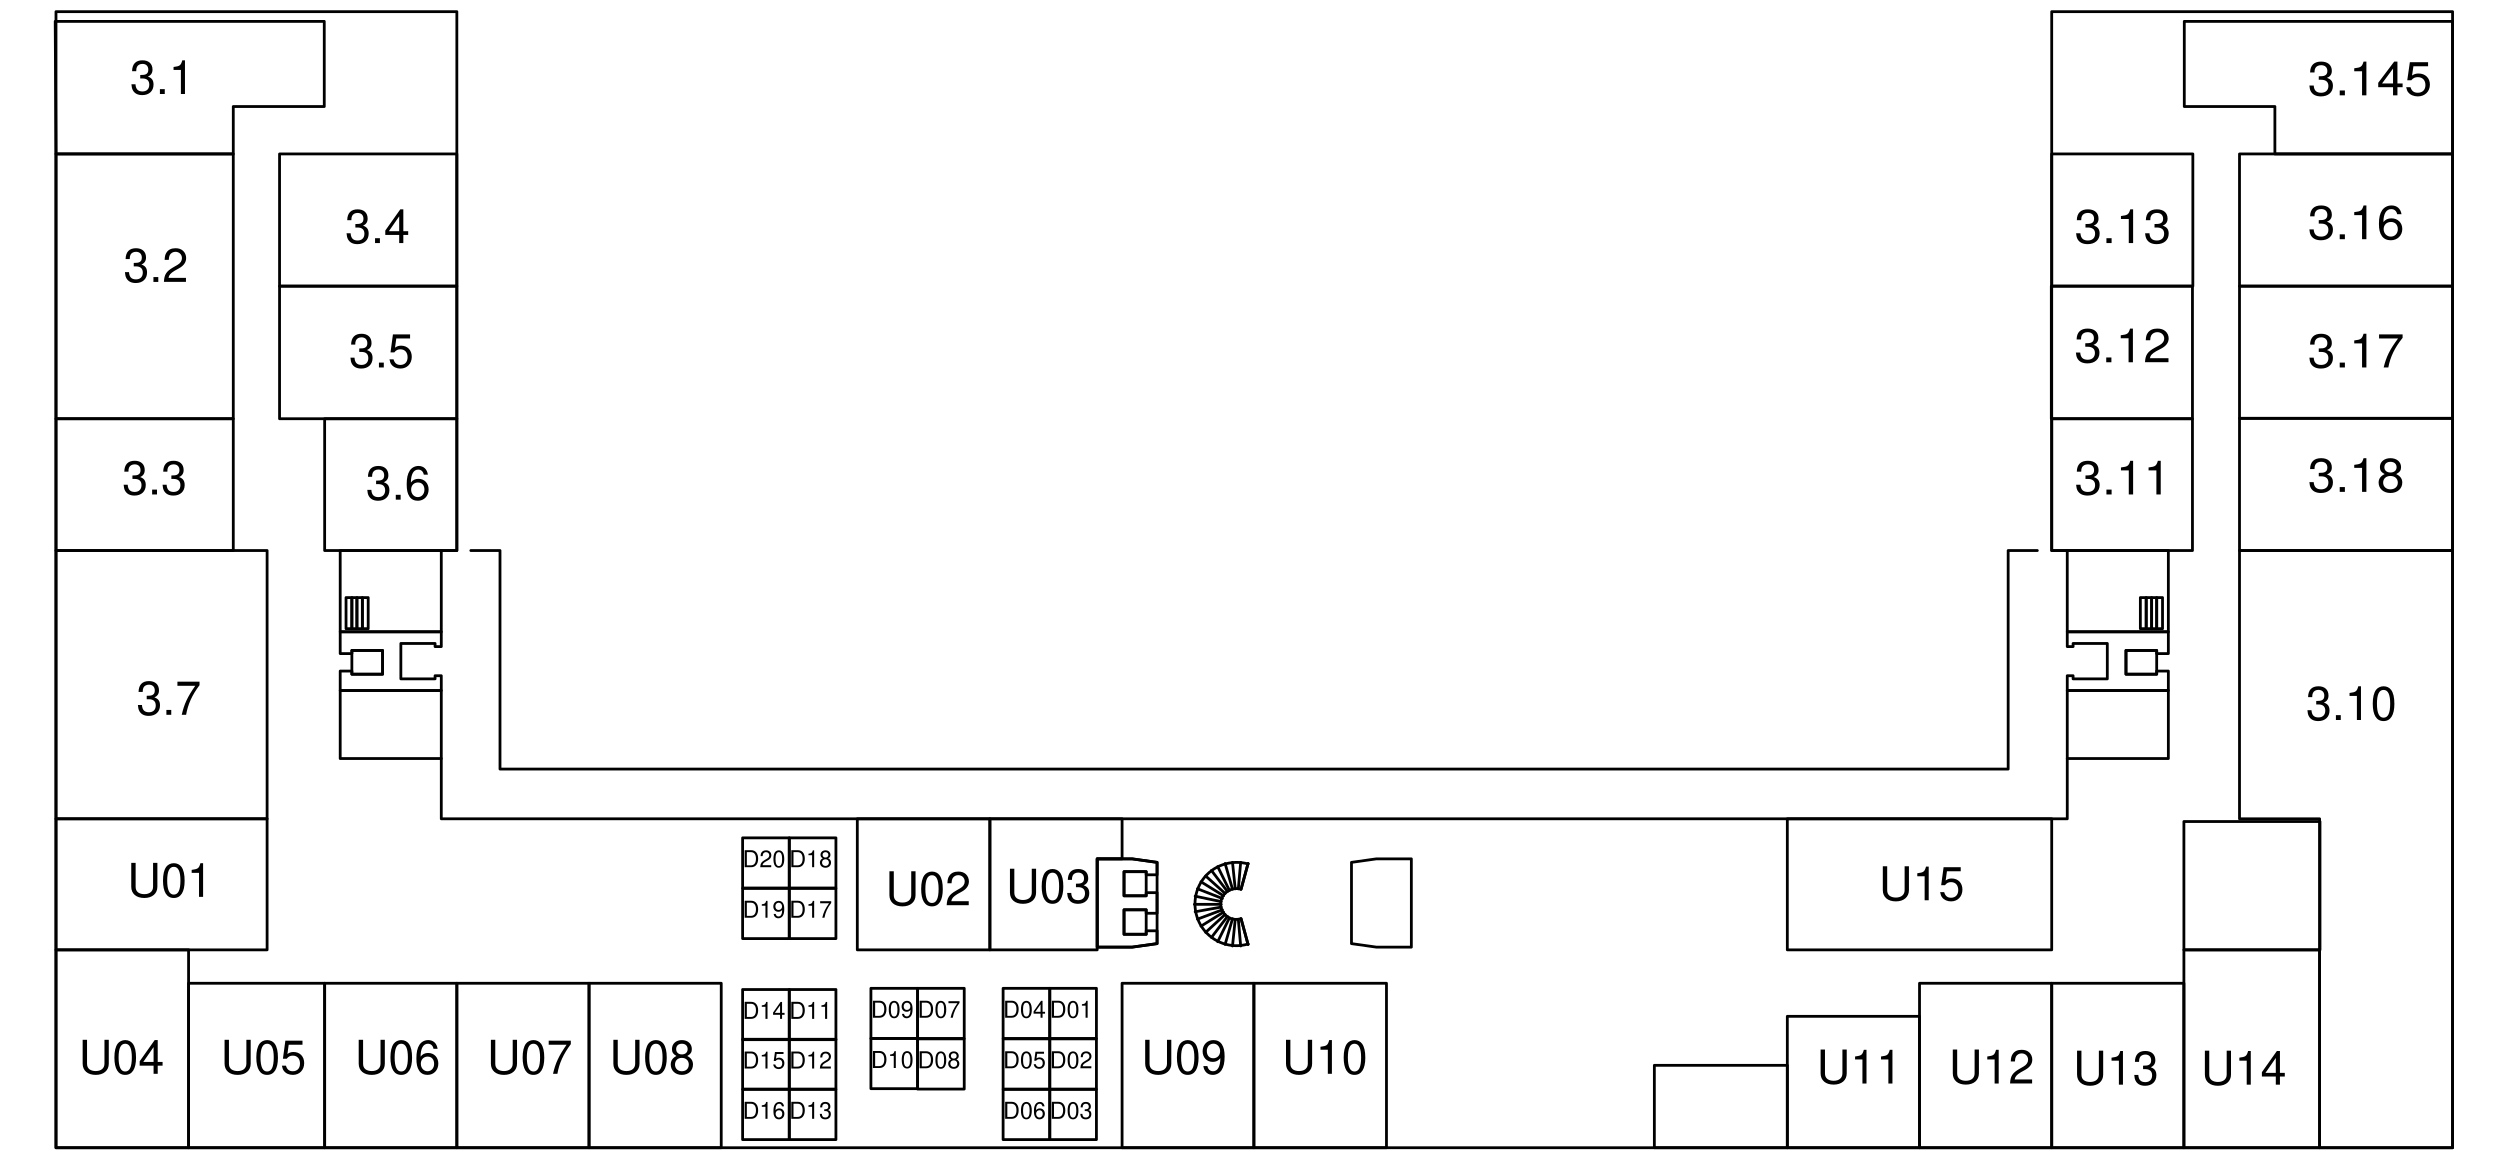
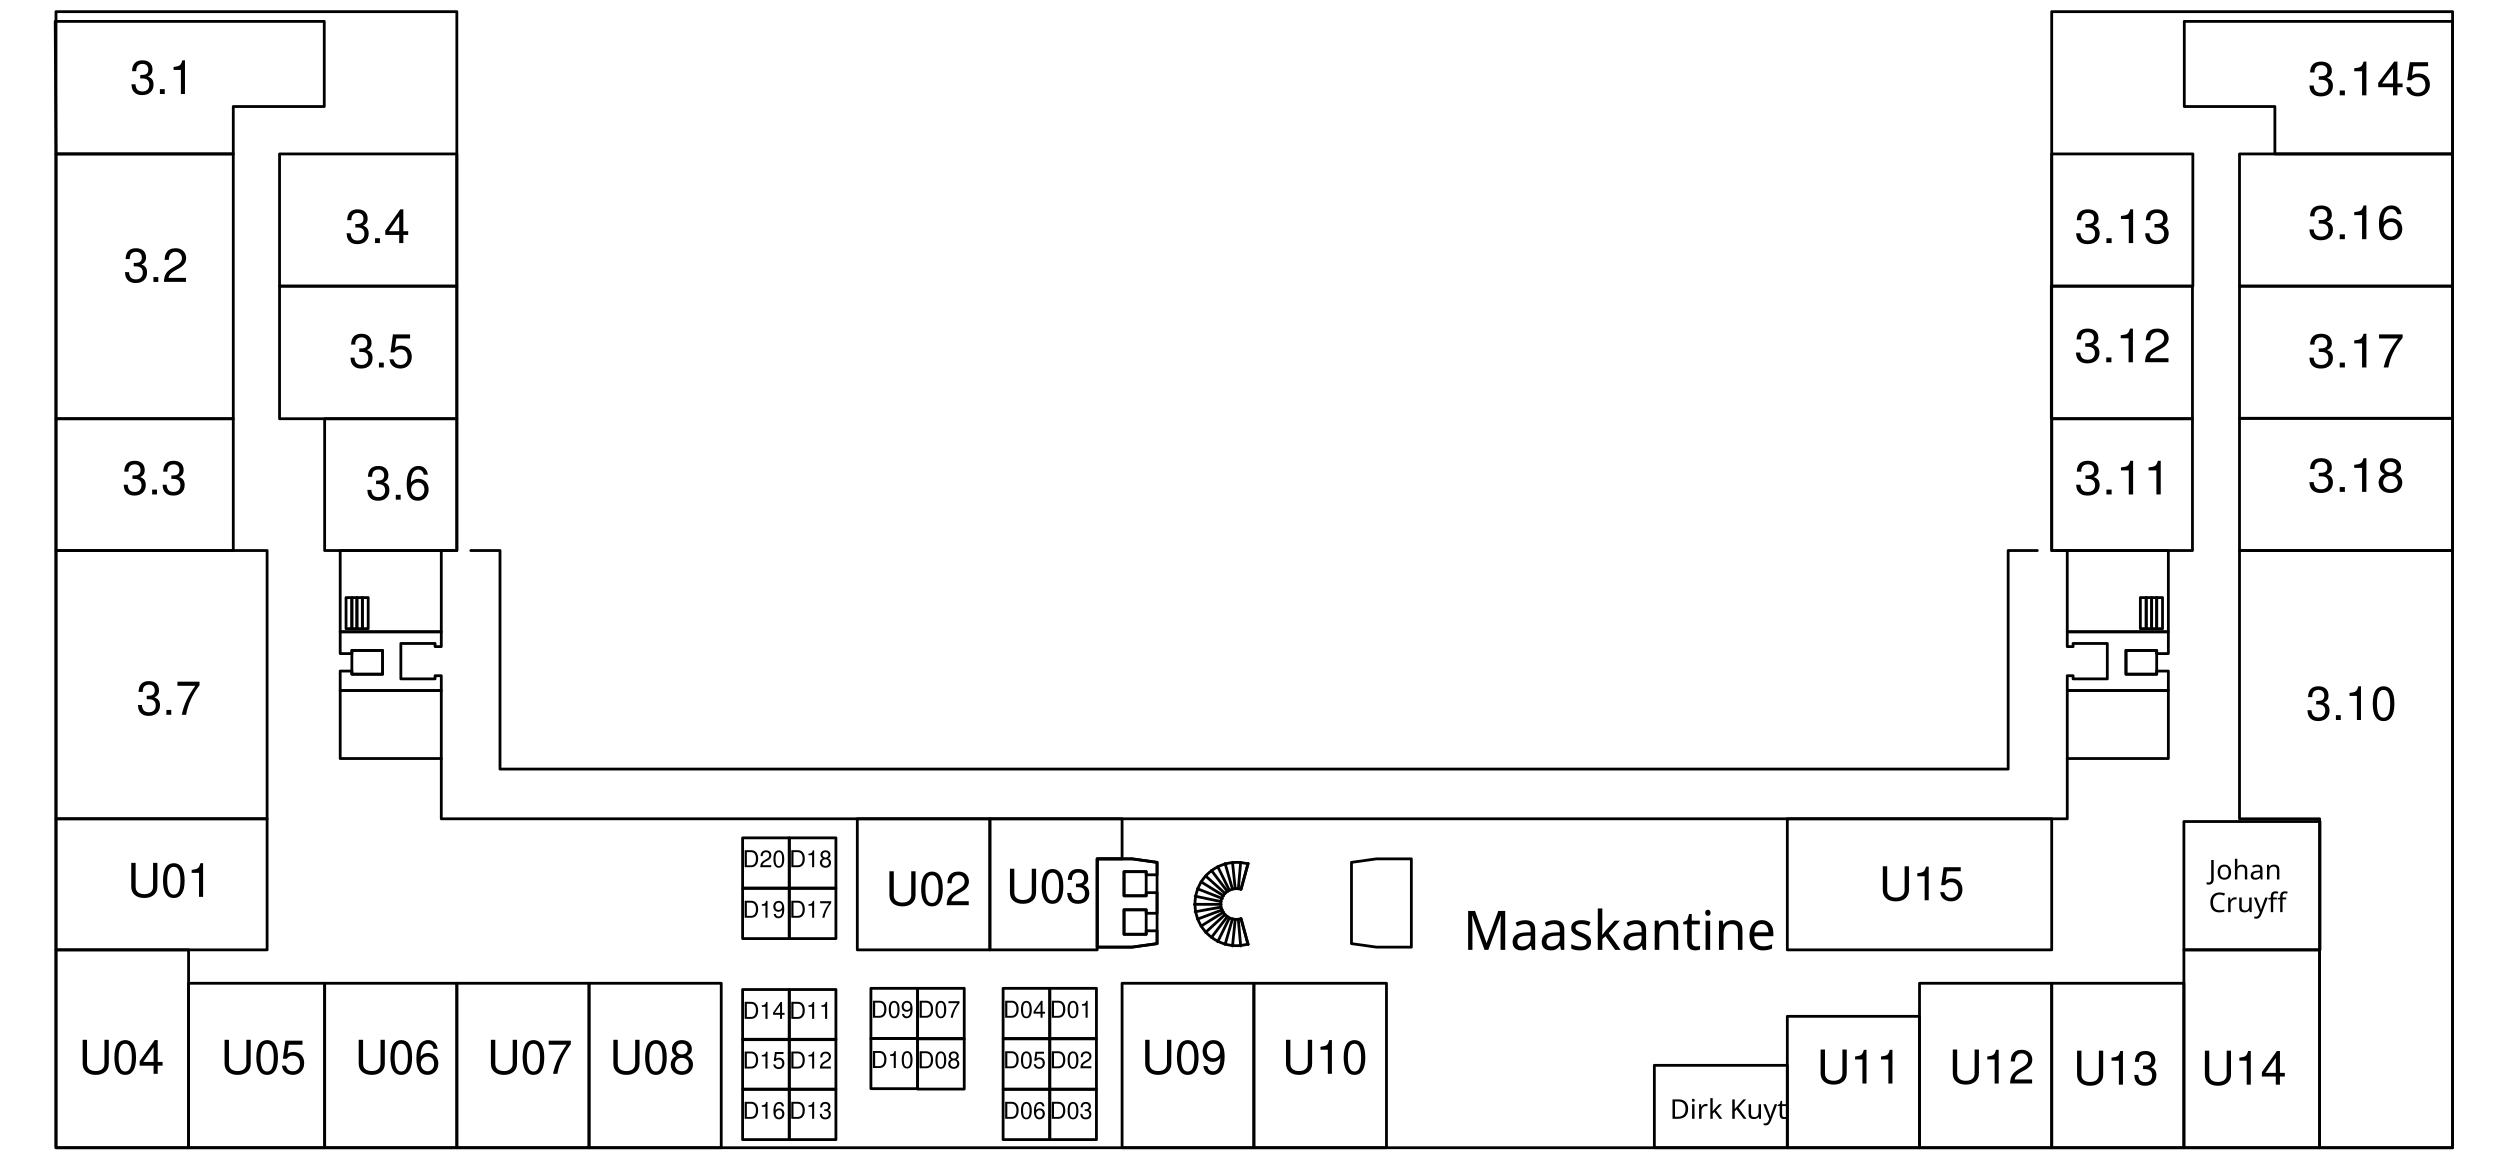
<svg xmlns="http://www.w3.org/2000/svg" version="1.1" id="Layer_1" x="0px" y="0px" viewBox="0 0 643 300" style="enable-background:new 0 0 643 300;" xml:space="preserve">
  <style type="text/css">
	.st0{fill:none;stroke:#000000;stroke-width:0.72;stroke-linecap:round;stroke-linejoin:round;stroke-miterlimit:10;}
	.st1{font-family:'Helvetica';}
	.st2{font-size:12px;}
	.st3{font-size:6px;}
+ 	.st4{font-family:'MyriadPro-Regular';}
+ 	.st5{font-size:7px;}
+ 	.st6{fill:none;}
+ 	.st7{font-size:14px;}
</style>
  <g id="outline">
    <polyline class="st0" points="556.2,153.7 554.7,153.7 554.7,161.7 556.2,161.7 556.2,153.7  " />
    <polyline class="st0" points="554.7,153.7 553.4,153.7 553.4,161.7 554.7,161.7 554.7,153.7  " />
    <polyline class="st0" points="553.4,153.7 552,153.7 552,161.7 553.4,161.7 553.4,153.7  " />
    <polyline class="st0" points="552,153.7 550.5,153.7 550.5,161.7 552,161.7 552,153.7  " />
    <polyline class="st0" points="289.1,224.2 294.8,224.2 294.8,230.4 289.1,230.4 289.1,224.2  " />
    <polyline class="st0" points="546.8,167.3 554.7,167.3 554.7,173.4 546.8,173.4 546.8,167.3  " />
    <line class="st0" x1="319.2" y1="228.7" x2="321" y2="222.1" />
    <line class="st0" x1="319.2" y1="236.3" x2="321" y2="242.9" />
    <line class="st0" x1="319.2" y1="228.7" x2="321" y2="222.1" />
    <line class="st0" x1="318.5" y1="228.6" x2="319.1" y2="221.8" />
    <line class="st0" x1="317.7" y1="228.6" x2="317" y2="221.8" />
    <line class="st0" x1="317" y1="228.7" x2="315.1" y2="222.1" />
    <line class="st0" x1="316.2" y1="229" x2="313.2" y2="222.9" />
    <line class="st0" x1="315.7" y1="229.3" x2="311.6" y2="223.9" />
    <line class="st0" x1="315.1" y1="229.8" x2="310.1" y2="225.3" />
    <line class="st0" x1="314.7" y1="230.4" x2="308.9" y2="226.8" />
    <line class="st0" x1="314.4" y1="231.1" x2="308" y2="228.6" />
    <line class="st0" x1="314.1" y1="231.9" x2="307.4" y2="230.5" />
    <line class="st0" x1="314.1" y1="232.6" x2="307.2" y2="232.6" />
    <line class="st0" x1="314.1" y1="233.3" x2="307.4" y2="234.5" />
    <line class="st0" x1="314.4" y1="234" x2="308" y2="236.4" />
    <line class="st0" x1="314.7" y1="234.6" x2="308.9" y2="238.2" />
    <line class="st0" x1="315.1" y1="235.2" x2="310.1" y2="239.8" />
    <line class="st0" x1="315.7" y1="235.7" x2="311.6" y2="241.1" />
    <line class="st0" x1="316.2" y1="236.1" x2="313.2" y2="242.2" />
    <line class="st0" x1="317" y1="236.3" x2="315.1" y2="242.9" />
    <line class="st0" x1="317.7" y1="236.5" x2="317" y2="243.3" />
    <line class="st0" x1="318.5" y1="236.5" x2="319.1" y2="243.3" />
    <line class="st0" x1="319.2" y1="236.3" x2="321" y2="242.9" />
    <path class="st0" d="M319.1,228.7c-1.6-0.5-3.4,0.2-4.4,1.5c-1,1.4-1,3.3,0,4.6c1,1.4,2.7,2,4.4,1.5" />
-     <path class="st0" d="M321,222.2c-4.4-1.2-9.1,0.4-11.7,4.1c-2.6,3.7-2.6,8.7,0,12.4c2.6,3.7,7.3,5.4,11.7,4.1" />
+     <path class="st0" d="M321,222.2c-4.4-1.2-9.1,0.4-11.7,4.1c-2.6,3.7-2.6,8.7,0,12.4s7.3,5.4,11.7,4.1" />
    <polyline class="st0" points="347.6,242.7 354,243.6 363,243.6 363,220.9 354,220.9 347.6,221.8 347.6,242.7  " />
    <polyline class="st0" points="554.7,167.3 554.7,168.1 557.7,168.1 557.7,162.5 531.7,162.5 531.7,166.3 533.2,166.3 533.2,165.5    542,165.5 542,174.6 533.2,174.6 533.2,173.8 531.7,173.8 531.7,177.6 557.7,177.6 557.7,172.6 554.7,172.6 554.7,173.4    546.8,173.4 546.8,167.3 554.7,167.3  " />
    <polyline class="st0" points="289.1,240.3 294.8,240.3 294.8,234 289.1,234 289.1,240.3  " />
    <polyline class="st0" points="297.6,225 297.6,221.8 291.2,220.9 282.2,220.9 282.2,243.6 291.2,243.6 297.6,242.7 297.6,239.4    294.8,239.4 294.8,240.3 289.1,240.3 289.1,234 294.8,234 294.8,234.9 297.6,234.9 297.6,229.6 294.8,229.6 294.8,230.4    289.1,230.4 289.1,224.2 294.8,224.2 294.8,225 297.6,225  " />
    <polyline class="st0" points="531.7,195.1 557.7,195.1 557.7,177.6 531.7,177.6 531.7,195.1  " />
    <polyline class="st0" points="531.7,162.5 557.7,162.5 557.7,141.6 531.7,141.6 531.7,162.5  " />
    <polyline class="st0" points="89,153.7 90.5,153.7 90.5,161.7 89,161.7 89,153.7  " />
    <polyline class="st0" points="90.5,153.7 91.8,153.7 91.8,161.7 90.5,161.7 90.5,153.7  " />
    <polyline class="st0" points="91.8,153.7 93.2,153.7 93.2,161.7 91.8,161.7 91.8,153.7  " />
    <polyline class="st0" points="93.2,153.7 94.7,153.7 94.7,161.7 93.2,161.7 93.2,153.7  " />
    <polyline class="st0" points="98.4,167.3 90.5,167.3 90.5,173.4 98.4,173.4 98.4,167.3  " />
    <polyline class="st0" points="297.6,242.7 291.2,243.6 282.2,243.6 282.2,220.9 291.2,220.9 297.6,221.8 297.6,242.7  " />
    <polyline class="st0" points="113.5,195.1 113.5,210.6 531.7,210.6 531.7,195.1  " />
    <polyline class="st0" points="90.5,167.3 90.5,168.1 87.5,168.1 87.5,162.5 113.5,162.5 113.5,166.3 111.9,166.3 111.9,165.5    103.1,165.5 103.1,174.6 111.9,174.6 111.9,173.8 113.5,173.8 113.5,177.6 87.5,177.6 87.5,172.6 90.5,172.6 90.5,173.4    98.4,173.4 98.4,167.3 90.5,167.3  " />
    <polyline class="st0" points="113.5,195.1 87.5,195.1 87.5,177.6 113.5,177.6 113.5,195.1  " />
    <polyline class="st0" points="113.5,162.5 87.5,162.5 87.5,141.6 113.5,141.6 113.5,162.5  " />
    <polyline class="st0" points="524,141.6 516.5,141.6 516.5,197.8 128.6,197.8 128.6,141.6 121.1,141.6  " />
    <polyline class="st0" points="531.7,141.6 527.7,141.6 527.7,3 630.8,3 630.8,295.2 14.4,295.2 14.4,3 117.5,3 117.5,141.6    113.5,141.6  " />
  </g>
  <g id="F33145">
    <polyline class="st0" points="561.8,5.5 561.8,27.4 585.1,27.4 585.1,39.6 630.8,39.6 630.8,5.5 561.8,5.5  " />
-     <text id="_x33_.16_1_" transform="matrix(1.0645 0 0 1 593.5586 24.5149)" class="st1 st2">3.145</text>
+     <text id="_x33_.16_1_" transform="matrix(1.0645 0 0 1 593.5586 24.5146)" class="st1 st2">3.145</text>
  </g>
  <g id="F3316">
    <polyline class="st0" points="576,39.6 630.8,39.6 630.8,73.6 576,73.6 576,39.6  " />
-     <text id="_x33_.16" transform="matrix(1.0645 0 0 1 593.5586 61.5149)" class="st1 st2">3.16</text>
+     <text id="_x33_.16" transform="matrix(1.0645 0 0 1 593.5586 61.5146)" class="st1 st2">3.16</text>
  </g>
  <g id="F3317">
    <polyline class="st0" points="576,73.6 630.8,73.6 630.8,107.6 576,107.6 576,73.6  " />
-     <text id="_x33_.17" transform="matrix(1.0645 0 0 1 593.5586 94.5149)" class="st1 st2">3.17</text>
+     <text id="_x33_.17" transform="matrix(1.0645 0 0 1 593.5586 94.5146)" class="st1 st2">3.17</text>
  </g>
  <g id="F3318">
    <polyline class="st0" points="576,107.6 630.8,107.6 630.8,141.6 576,141.6 576,107.6  " />
-     <text id="_x33_.18" transform="matrix(1.0645 0 0 1 593.5586 126.515)" class="st1 st2">3.18</text>
+     <text id="_x33_.18" transform="matrix(1.0645 0 0 1 593.5586 126.5151)" class="st1 st2">3.18</text>
  </g>
  <g id="F3313">
    <polyline class="st0" points="527.7,39.6 564,39.6 564,73.6 527.7,73.6 527.7,39.6  " />
-     <text id="_x33_.13" transform="matrix(1.0645 0 0 1 533.5586 62.515)" class="st1 st2">3.13</text>
+     <text id="_x33_.13" transform="matrix(1.0645 0 0 1 533.5586 62.5151)" class="st1 st2">3.13</text>
  </g>
  <g id="F3312">
    <polyline class="st0" points="563.9,73.6 527.6,73.6 527.6,107.7 563.9,107.7 563.9,73.6  " />
    <text id="_x33_.12" transform="matrix(1.0645 0 0 1 533.5054 93.1816)" class="st1 st2">3.12</text>
  </g>
  <g id="F3311">
    <polyline class="st0" points="563.9,107.7 527.7,107.7 527.7,141.6 563.9,141.6 563.9,107.7  " />
    <text id="_x33_.11" transform="matrix(1.0645 0 0 1 533.5586 127.1816)" class="st1 st2">3.11</text>
  </g>
  <g id="F331">
    <polyline class="st0" points="83.4,5.5 83.4,27.4 60,27.4 60,39.6 14.4,39.6 14.2,5.5 83.4,5.5  " />
    <text transform="matrix(1 0 0 1 33.4102 24.1815)" class="st1 st2">3.1</text>
  </g>
  <g id="F332">
    <polyline class="st0" points="60,39.6 14.4,39.6 14.4,107.7 60,107.7 60,39.6  " />
    <text transform="matrix(1 0 0 1 31.7437 72.515)" class="st1 st2">3.2</text>
  </g>
  <g id="F333">
    <polyline class="st0" points="60,107.7 14.4,107.7 14.4,141.6 60,141.6 60,107.7  " />
    <text transform="matrix(1 0 0 1 31.4102 127.1815)" class="st1 st2">3.3</text>
  </g>
  <g id="F334">
    <polyline class="st0" points="117.5,39.6 71.9,39.6 71.9,73.6 117.5,73.6 117.5,39.6  " />
    <text transform="matrix(1 0 0 1 88.7437 62.515)" class="st1 st2">3.4</text>
  </g>
  <g id="F335">
    <polyline class="st0" points="71.9,73.6 117.5,73.6 117.5,107.7 71.9,107.7 71.9,73.6  " />
    <text transform="matrix(1 0 0 1 89.7437 94.515)" class="st1 st2">3.5</text>
  </g>
  <g id="F336">
    <polyline class="st0" points="83.5,107.7 117.5,107.7 117.5,141.6 83.5,141.6 83.5,107.7  " />
    <text transform="matrix(1 0 0 1 94.0772 128.515)" class="st1 st2">3.6</text>
  </g>
  <g id="F337">
    <polyline class="st0" points="68.7,210.6 14.4,210.6 14.4,141.6 68.7,141.6 68.7,210.6  " />
    <text transform="matrix(1 0 0 1 35.0772 183.8485)" class="st1 st2">3.7</text>
  </g>
  <g id="F3310">
    <polyline class="st0" points="576,141.6 576,210.6 596.6,210.6 596.6,295.2 630.8,295.2 630.8,141.6 576,141.6  " />
    <text transform="matrix(1 0 0 1 593.0767 185.1815)" class="st1 st2">3.10</text>
  </g>
  <g id="F3U04">
    <polyline class="st0" points="14.4,244.3 48.5,244.3 48.5,295.2 14.4,295.2 14.4,244.3  " />
    <text transform="matrix(1 0 0 1 20.2437 276.1815)" class="st1 st2">U04</text>
  </g>
  <g id="F3U05">
    <polyline class="st0" points="48.5,252.9 83.5,252.9 83.5,295.2 48.5,295.2 48.5,252.9  " />
    <text transform="matrix(1 0 0 1 56.7437 276.1815)" class="st1 st2">U05</text>
  </g>
  <g id="F3U01">
    <polyline class="st0" points="68.7,210.6 14.4,210.6 14.4,244.3 68.7,244.3 68.7,210.6  " />
    <text transform="matrix(1 0 0 1 32.7437 230.6815)" class="st1 st2">U01</text>
  </g>
  <g id="F3U06">
    <polyline class="st0" points="83.5,252.9 117.5,252.9 117.5,295.2 83.5,295.2 83.5,252.9  " />
    <text transform="matrix(1 0 0 1 91.2437 276.1815)" class="st1 st2">U06</text>
  </g>
  <g id="F3U07">
    <polyline class="st0" points="117.5,252.9 151.5,252.9 151.5,295.2 117.5,295.2 117.5,252.9  " />
    <text transform="matrix(1 0 0 1 125.2437 276.1815)" class="st1 st2">U07</text>
  </g>
  <g id="F3U08">
    <polyline class="st0" points="151.5,252.9 185.5,252.9 185.5,295.2 151.5,295.2 151.5,252.9  " />
    <text transform="matrix(1 0 0 1 156.7437 276.1815)" class="st1 st2">U08</text>
  </g>
  <g id="F3U09">
    <polyline class="st0" points="288.6,252.9 322.5,252.9 322.5,295.2 288.6,295.2 288.6,252.9  " />
    <text transform="matrix(1 0 0 1 293.5239 276.1815)" class="st1 st2">U09</text>
  </g>
  <g id="F3D09">
    <polyline class="st0" points="224,254.2 236,254.2 236,267.1 224,267.1 224,254.2  " />
    <text transform="matrix(1 0 0 1 223.9941 261.7581)" class="st1 st3">D09</text>
  </g>
  <g id="F3D01">
    <polyline class="st0" points="270,254.2 282,254.2 282,267.1 270,267.1 270,254.2  " />
    <text transform="matrix(1 0 0 1 269.9941 261.7581)" class="st1 st3">D01</text>
  </g>
  <g id="F3D04">
    <polyline class="st0" points="258,254.2 270,254.2 270,267.1 258,267.1 258,254.2  " />
    <text transform="matrix(1 0 0 1 257.9941 261.7581)" class="st1 st3">D04</text>
  </g>
  <g id="F3D02">
    <polyline class="st0" points="270,267.2 282,267.2 282,280.1 270,280.1 270,267.2  " />
    <text transform="matrix(1 0 0 1 269.9941 274.7581)" class="st1 st3">D02</text>
  </g>
  <g id="F3D05">
    <polyline class="st0" points="258,267.2 270,267.2 270,280.1 258,280.1 258,267.2  " />
    <text transform="matrix(1 0 0 1 257.9941 274.7581)" class="st1 st3">D05</text>
  </g>
  <g id="F3D03">
    <polyline class="st0" points="270,280.2 282,280.2 282,293.1 270,293.1 270,280.2  " />
    <text transform="matrix(1 0 0 1 269.9941 287.7581)" class="st1 st3">D03</text>
  </g>
  <g id="F3D06">
    <polyline class="st0" points="258,280.2 270,280.2 270,293.1 258,293.1 258,280.2  " />
    <text transform="matrix(1 0 0 1 257.9941 287.7581)" class="st1 st3">D06</text>
  </g>
  <g id="F3D08">
    <polyline class="st0" points="236,267.2 248,267.2 248,280.1 236,280.1 236,267.2  " />
    <text transform="matrix(1 0 0 1 235.9941 274.7581)" class="st1 st3">D08</text>
  </g>
  <g id="F3D07">
    <polyline class="st0" points="236,254.2 248,254.2 248,267.1 236,267.1 236,254.2  " />
    <text transform="matrix(1 0 0 1 235.9941 261.7581)" class="st1 st3">D07</text>
  </g>
  <g id="F3D10">
    <polyline class="st0" points="224,267.1 236,267.1 236,280 224,280 224,267.1  " />
    <text transform="matrix(1 0 0 1 223.9941 274.6874)" class="st1 st3">D10</text>
  </g>
  <g id="F3D13">
    <polyline class="st0" points="203,280.2 215,280.2 215,293.1 203,293.1 203,280.2  " />
    <text transform="matrix(1 0 0 1 202.9941 287.7581)" class="st1 st3">D13</text>
  </g>
  <g id="F3D12">
    <polyline class="st0" points="203,267.3 215,267.3 215,280.1 203,280.1 203,267.3  " />
    <text transform="matrix(1 0 0 1 202.9941 274.825)" class="st1 st3">D12</text>
  </g>
  <g id="F3D11">
    <polyline class="st0" points="203,254.5 215,254.5 215,267.4 203,267.4 203,254.5  " />
    <text transform="matrix(1 0 0 1 202.9941 262.0465)" class="st1 st3">D11</text>
  </g>
  <g id="F3D16">
    <polyline class="st0" points="191,280.2 203,280.2 203,293.1 191,293.1 191,280.2  " />
    <text transform="matrix(1 0 0 1 190.9941 287.7581)" class="st1 st3">D16</text>
  </g>
  <g id="F3D15">
    <polyline class="st0" points="191,267.3 203,267.3 203,280.1 191,280.1 191,267.3  " />
    <text transform="matrix(1 0 0 1 190.9941 274.8248)" class="st1 st3">D15</text>
  </g>
  <g id="F3D14">
    <polyline class="st0" points="191,254.5 203,254.5 203,267.4 191,267.4 191,254.5  " />
    <text transform="matrix(1 0 0 1 190.9941 262.0463)" class="st1 st3">D14</text>
  </g>
  <g id="F3D19">
    <polyline class="st0" points="191,228.5 203,228.5 203,241.4 191,241.4 191,228.5  " />
    <text transform="matrix(1 0 0 1 190.9941 236.0463)" class="st1 st3">D19</text>
  </g>
  <g id="F3D20">
    <polyline class="st0" points="191,215.5 203,215.5 203,228.4 191,228.4 191,215.5  " />
    <text transform="matrix(1 0 0 1 190.9941 223.0463)" class="st1 st3">D20</text>
  </g>
  <g id="F3D18">
    <polyline class="st0" points="203,215.5 215,215.5 215,228.4 203,228.4 203,215.5  " />
    <text transform="matrix(1 0 0 1 202.9941 223.0463)" class="st1 st3">D18</text>
  </g>
  <g id="F3D17">
    <polyline class="st0" points="203,228.5 215,228.5 215,241.4 203,241.4 203,228.5  " />
    <text transform="matrix(1 0 0 1 202.9941 236.0463)" class="st1 st3">D17</text>
  </g>
  <g id="F2U03">
    <polyline class="st0" points="254.6,210.6 288.6,210.6 288.6,220.9 282.2,220.9 282.2,244.3 254.6,244.3 254.6,210.6  " />
    <text transform="matrix(1 0 0 1 258.7437 232.1815)" class="st1 st2">U03</text>
  </g>
  <g id="F3U02">
    <polyline class="st0" points="220.5,210.6 254.6,210.6 254.6,244.3 220.5,244.3 220.5,210.6  " />
    <text transform="matrix(1 0 0 1 227.7437 232.8413)" class="st1 st2">U02</text>
  </g>
  <g id="F3U10">
    <polyline class="st0" points="322.5,252.9 356.6,252.9 356.6,295.2 322.5,295.2 322.5,252.9  " />
    <text transform="matrix(1 0 0 1 329.7437 276.1815)" class="st1 st2">U10</text>
  </g>
  <g id="F3U11">
    <polyline class="st0" points="459.7,261.4 493.7,261.4 493.7,295.2 459.7,295.2 459.7,261.4  " />
    <text transform="matrix(1 0 0 1 467.2437 278.6815)" class="st1 st2">U11</text>
  </g>
  <g id="F3U12">
    <polyline class="st0" points="493.7,252.9 527.7,252.9 527.7,295.2 493.7,295.2 493.7,252.9  " />
    <text transform="matrix(1 0 0 1 501.2437 278.6815)" class="st1 st2">U12</text>
  </g>
  <g id="F3U13">
    <polyline class="st0" points="527.7,252.9 561.7,252.9 561.7,295.2 527.7,295.2 527.7,252.9  " />
    <text transform="matrix(1 0 0 1 533.2036 278.9831)" class="st1 st2">U13</text>
  </g>
  <g id="F3U15">
    <polygon class="st0" points="493.7,210.6 459.7,210.6 459.7,244.3 493.7,244.3 527.7,244.3 527.7,210.6  " />
    <text transform="matrix(1 0 0 1 483.2437 231.5565)" class="st1 st2">U15</text>
  </g>
  <g id="F3U14">
    <polyline class="st0" points="596.6,244.3 561.7,244.3 596.6,244.3 596.6,295.2 561.7,295.2 561.7,244.3  " />
    <path class="st0" d="M561.7,244.3" />
    <text transform="matrix(1 0 0 1 566.0786 278.9829)" class="st1 st2">U14</text>
  </g>
-   <g id="Layer_52">
+   <g id="F3JC">
    <rect x="561.7" y="211.3" class="st0" width="35" height="33" />
-   </g>
-   <g id="Layer_3">
+     <text transform="matrix(1 0 0 1 568.0786 226.2002)">
+       <tspan x="0" y="0" class="st4 st5">Johan </tspan>
+       <tspan x="0" y="8.4" class="st4 st5">Cruyff</tspan>
+     </text>
+   </g>
+   <g id="F3DK">
    <polyline class="st0" points="425.5,295.2 459.7,295.2 459.7,274 425.5,274 425.5,295.2  " />
+     <text transform="matrix(1 0 0 1 429.5 287.7581)" class="st4 st5">Dirk Kuyt</text>
+   </g>
+   <g id="F3MK">
+     <polyline class="st6" points="363,262 459.7,262 459.7,211.2 363,211.2 363,262  " />
+     <text transform="matrix(0.9545 0 0 1 376.3105 244.3002)" class="st4 st7">Maaskantine</text>
  </g>
</svg>
